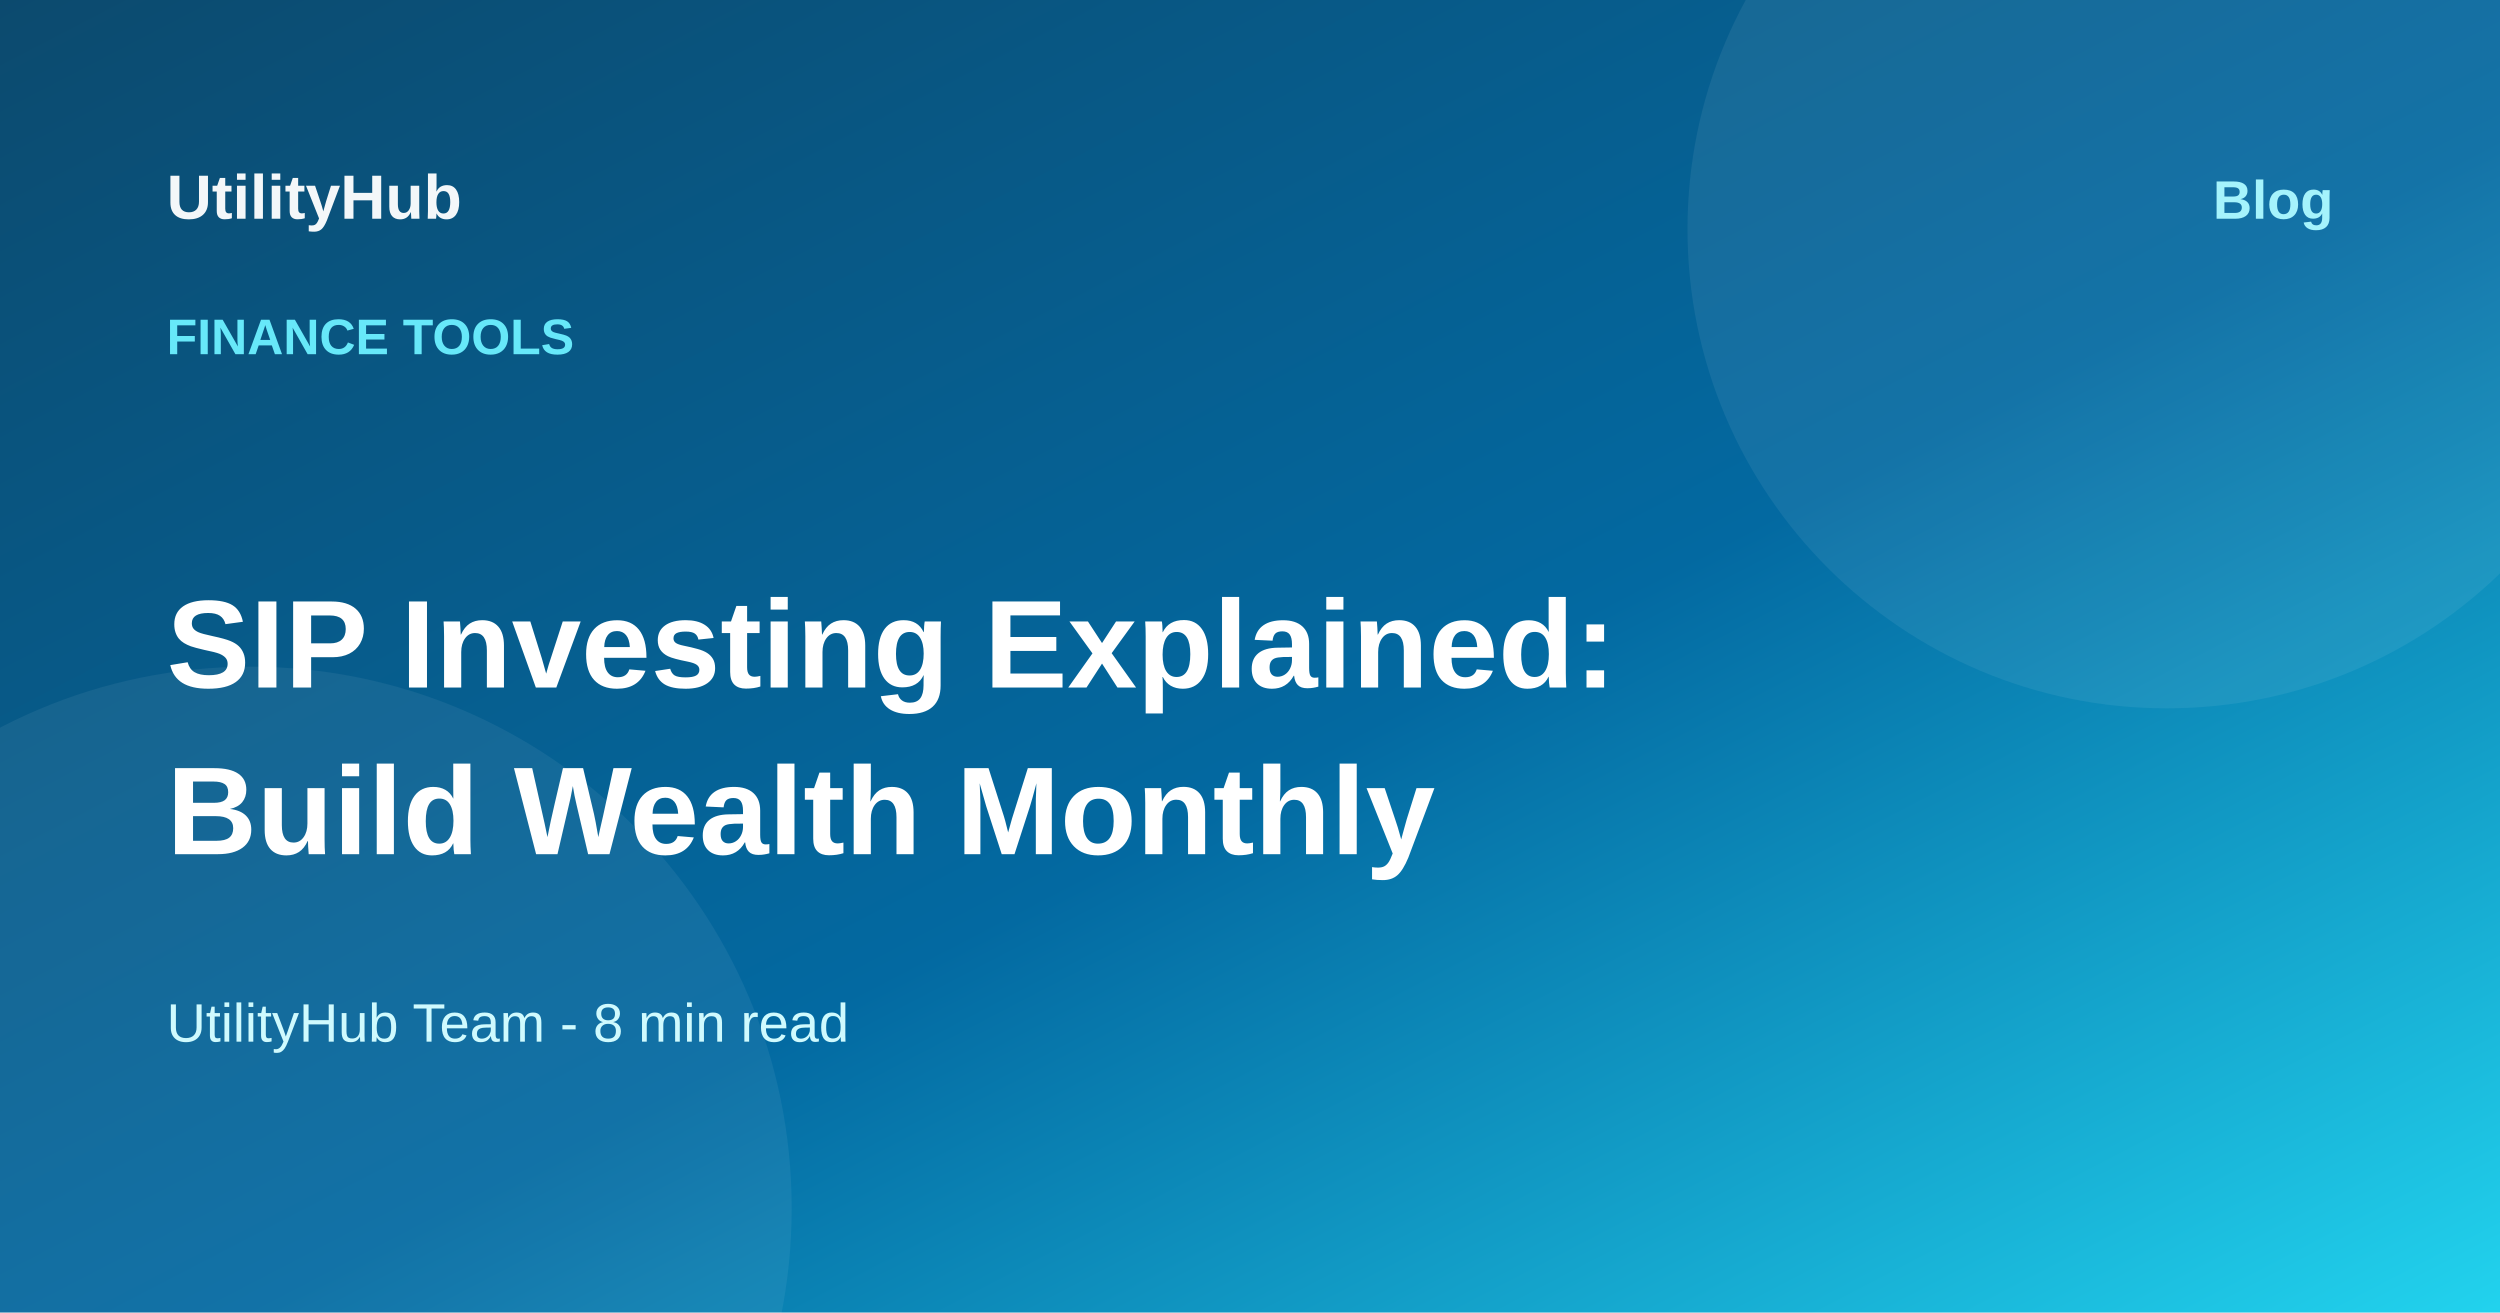
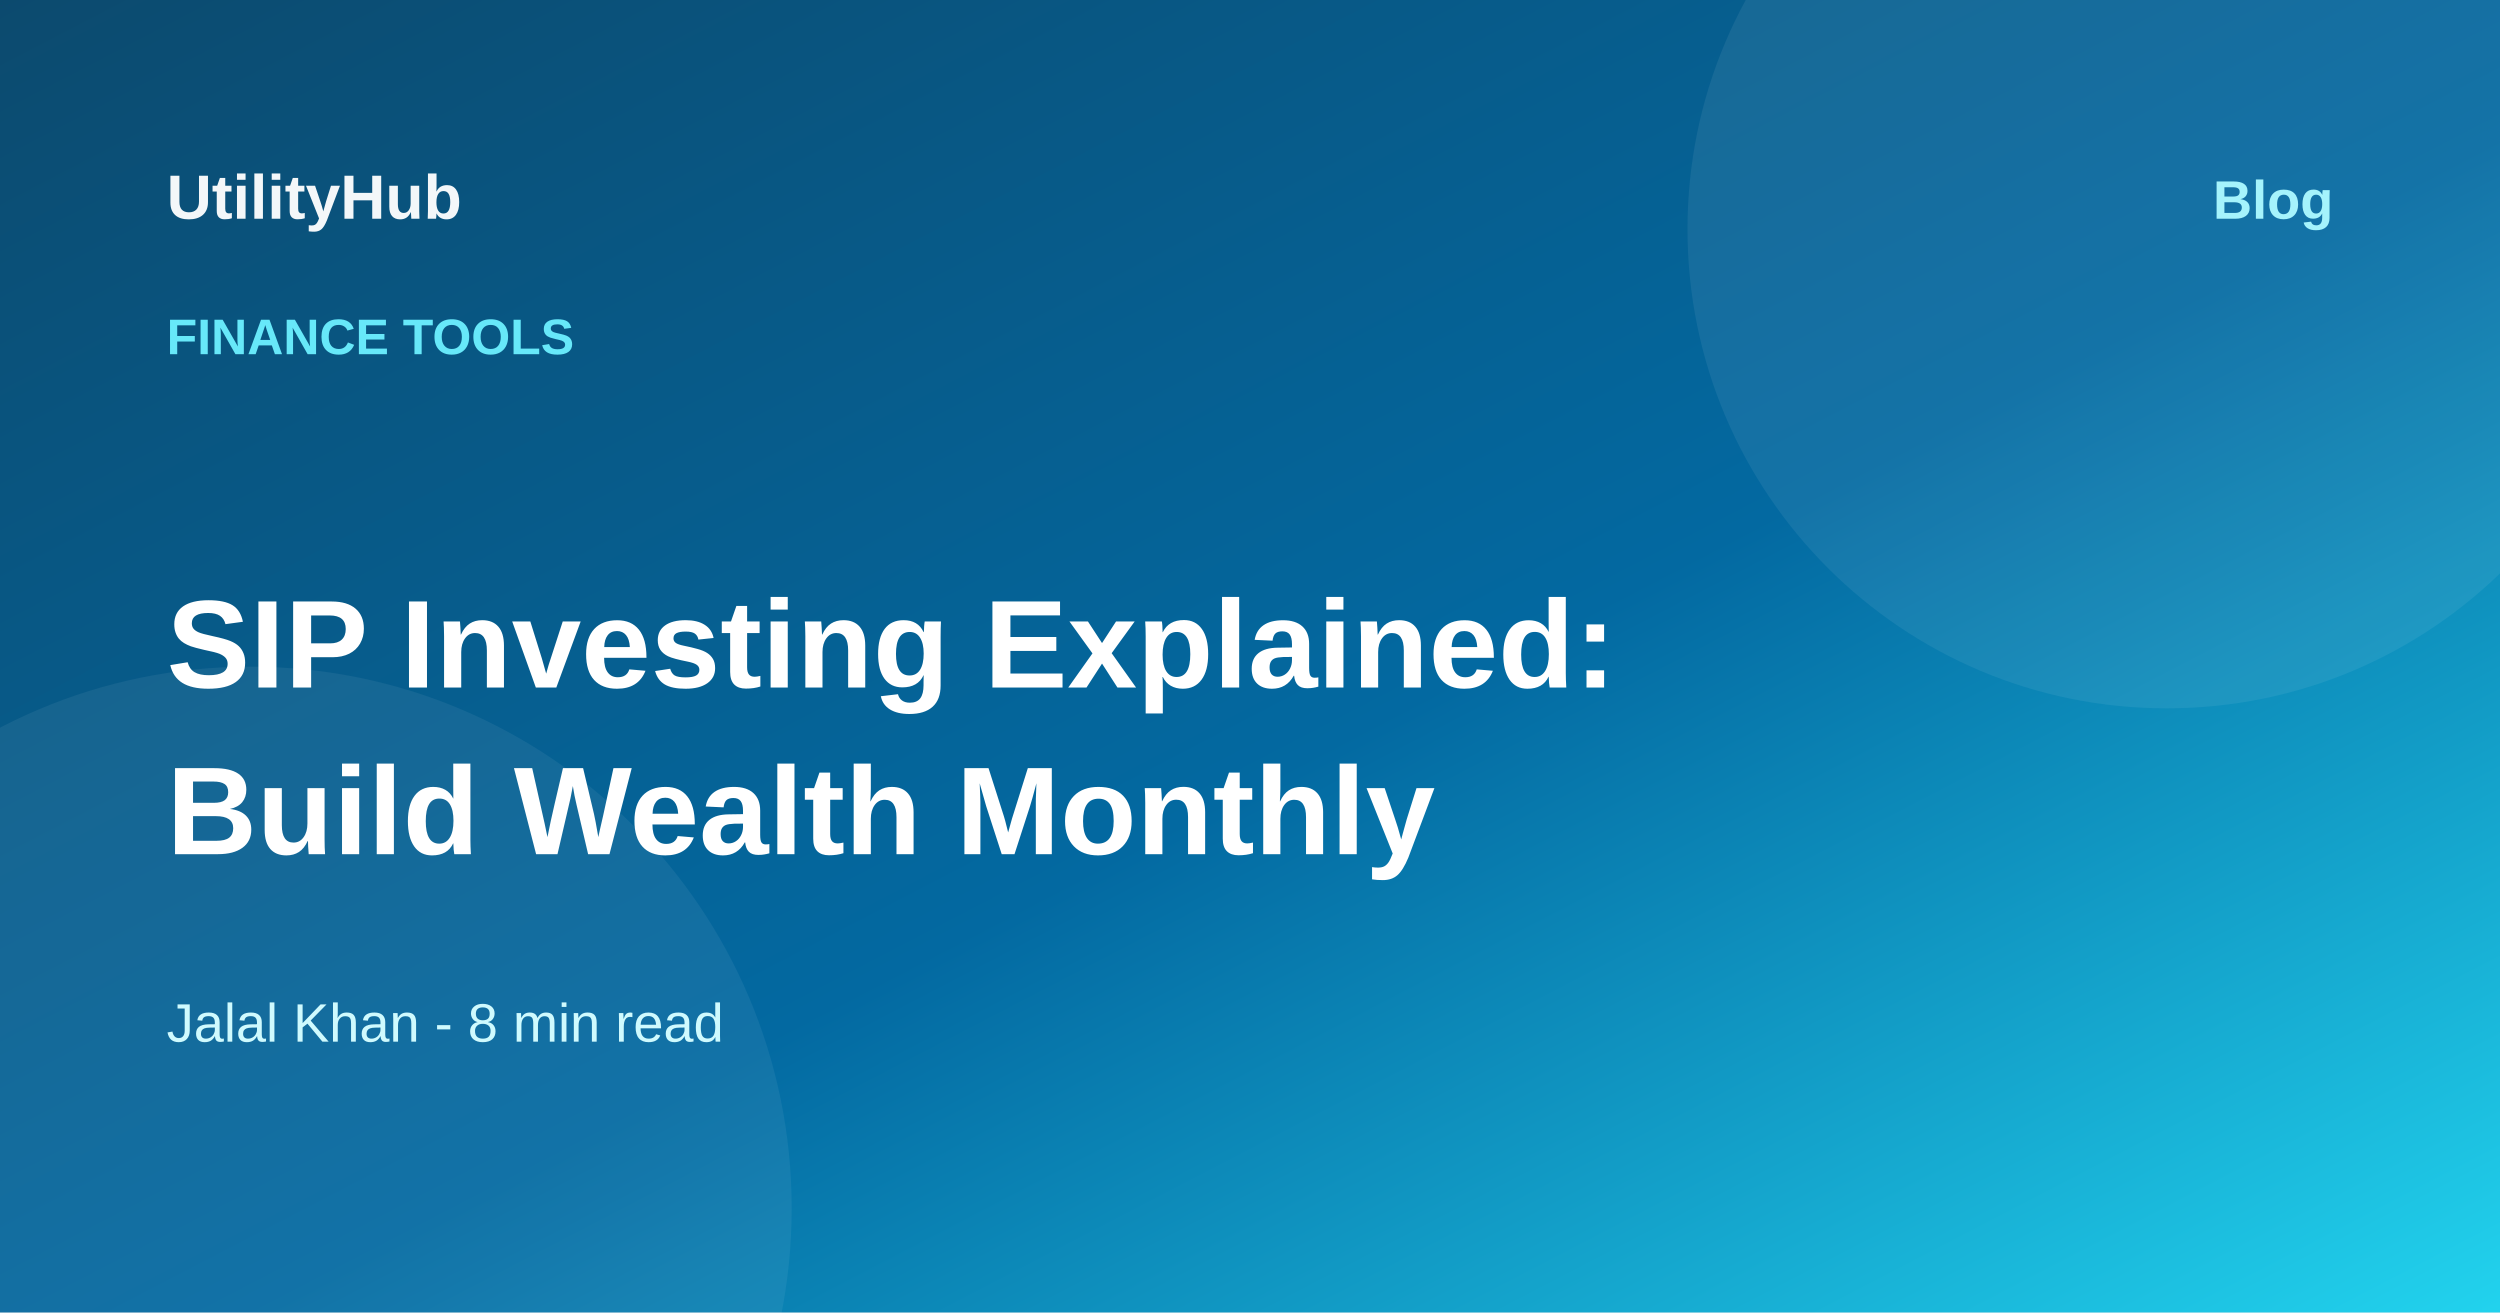
<svg xmlns="http://www.w3.org/2000/svg" width="1200" height="630" viewBox="0 0 1200 630">
  <defs>
    <linearGradient id="bg" x1="0" y1="0" x2="1" y2="1">
      <stop offset="0%" stop-color="#0c4a6e" />
      <stop offset="55%" stop-color="#0369a1" />
      <stop offset="100%" stop-color="#22d3ee" />
    </linearGradient>
  </defs>
  <rect width="1200" height="630" fill="url(#bg)" />
  <circle cx="1040" cy="110" r="230" fill="#ffffff" opacity="0.07" />
  <circle cx="120" cy="580" r="260" fill="#ffffff" opacity="0.06" />
  <text x="80" y="105" font-family="Segoe UI, Arial, sans-serif" font-size="30" font-weight="700" fill="#ffffff" opacity="0.95">UtilityHub</text>
  <text x="1120" y="105" text-anchor="end" font-family="Segoe UI, Arial, sans-serif" font-size="26" font-weight="600" fill="#a5f3fc">Blog</text>
  <text x="80" y="170" font-family="Segoe UI, Arial, sans-serif" font-size="24" font-weight="600" fill="#67e8f9">FINANCE TOOLS</text>
  <text x="80" y="330" font-family="Segoe UI, Arial, sans-serif" font-size="60" font-weight="700" fill="#ffffff">SIP Investing Explained:</text>
  <text x="80" y="410" font-family="Segoe UI, Arial, sans-serif" font-size="60" font-weight="700" fill="#ffffff">Build Wealth Monthly</text>
-   <text x="80" y="500" font-family="Segoe UI, Arial, sans-serif" font-size="26" fill="#cffafe">UtilityHub Team - 8 min read</text>
+   <text x="80" y="500" font-family="Segoe UI, Arial, sans-serif" font-size="26" fill="#cffafe">Jalal Khan - 8 min read</text>
</svg>
